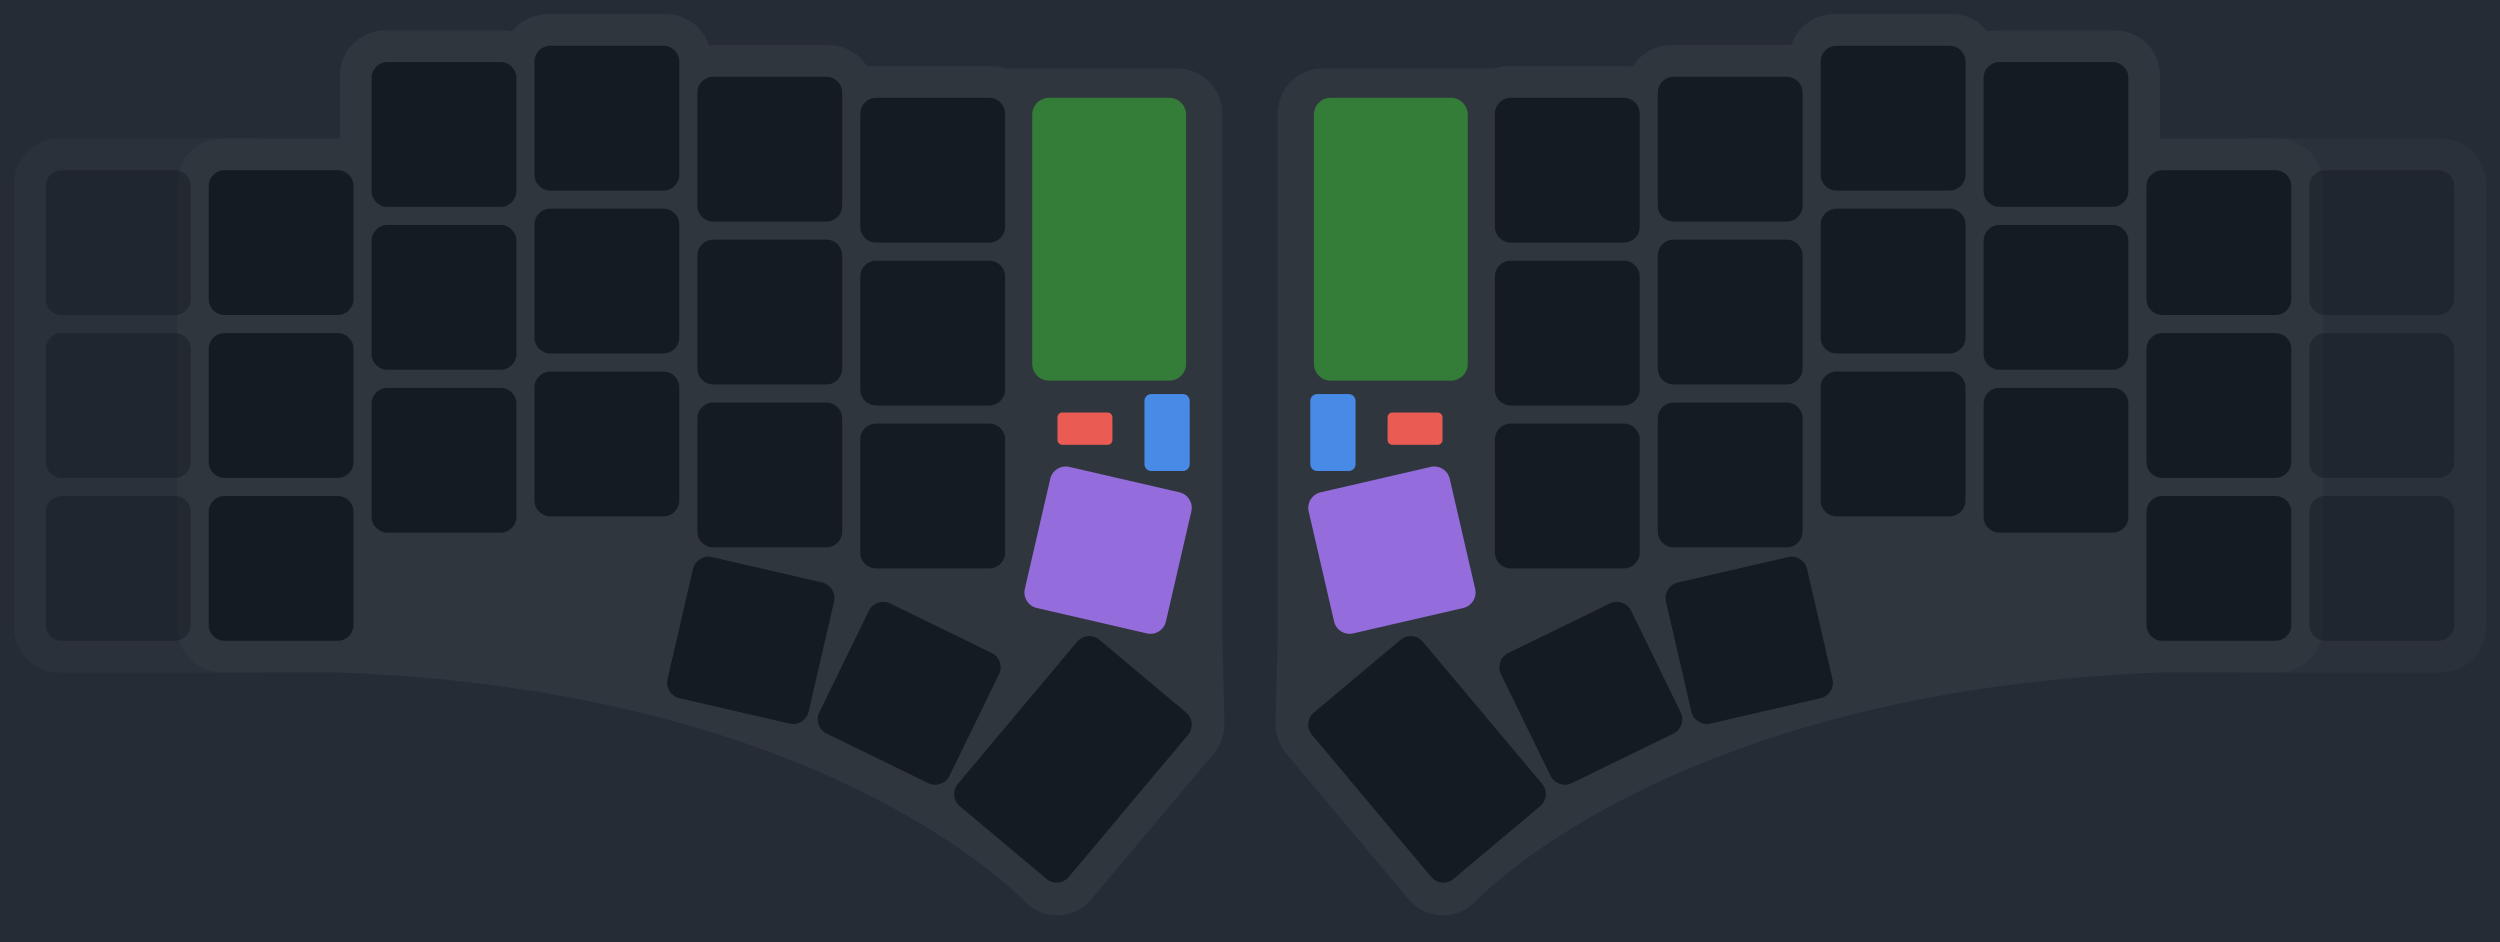
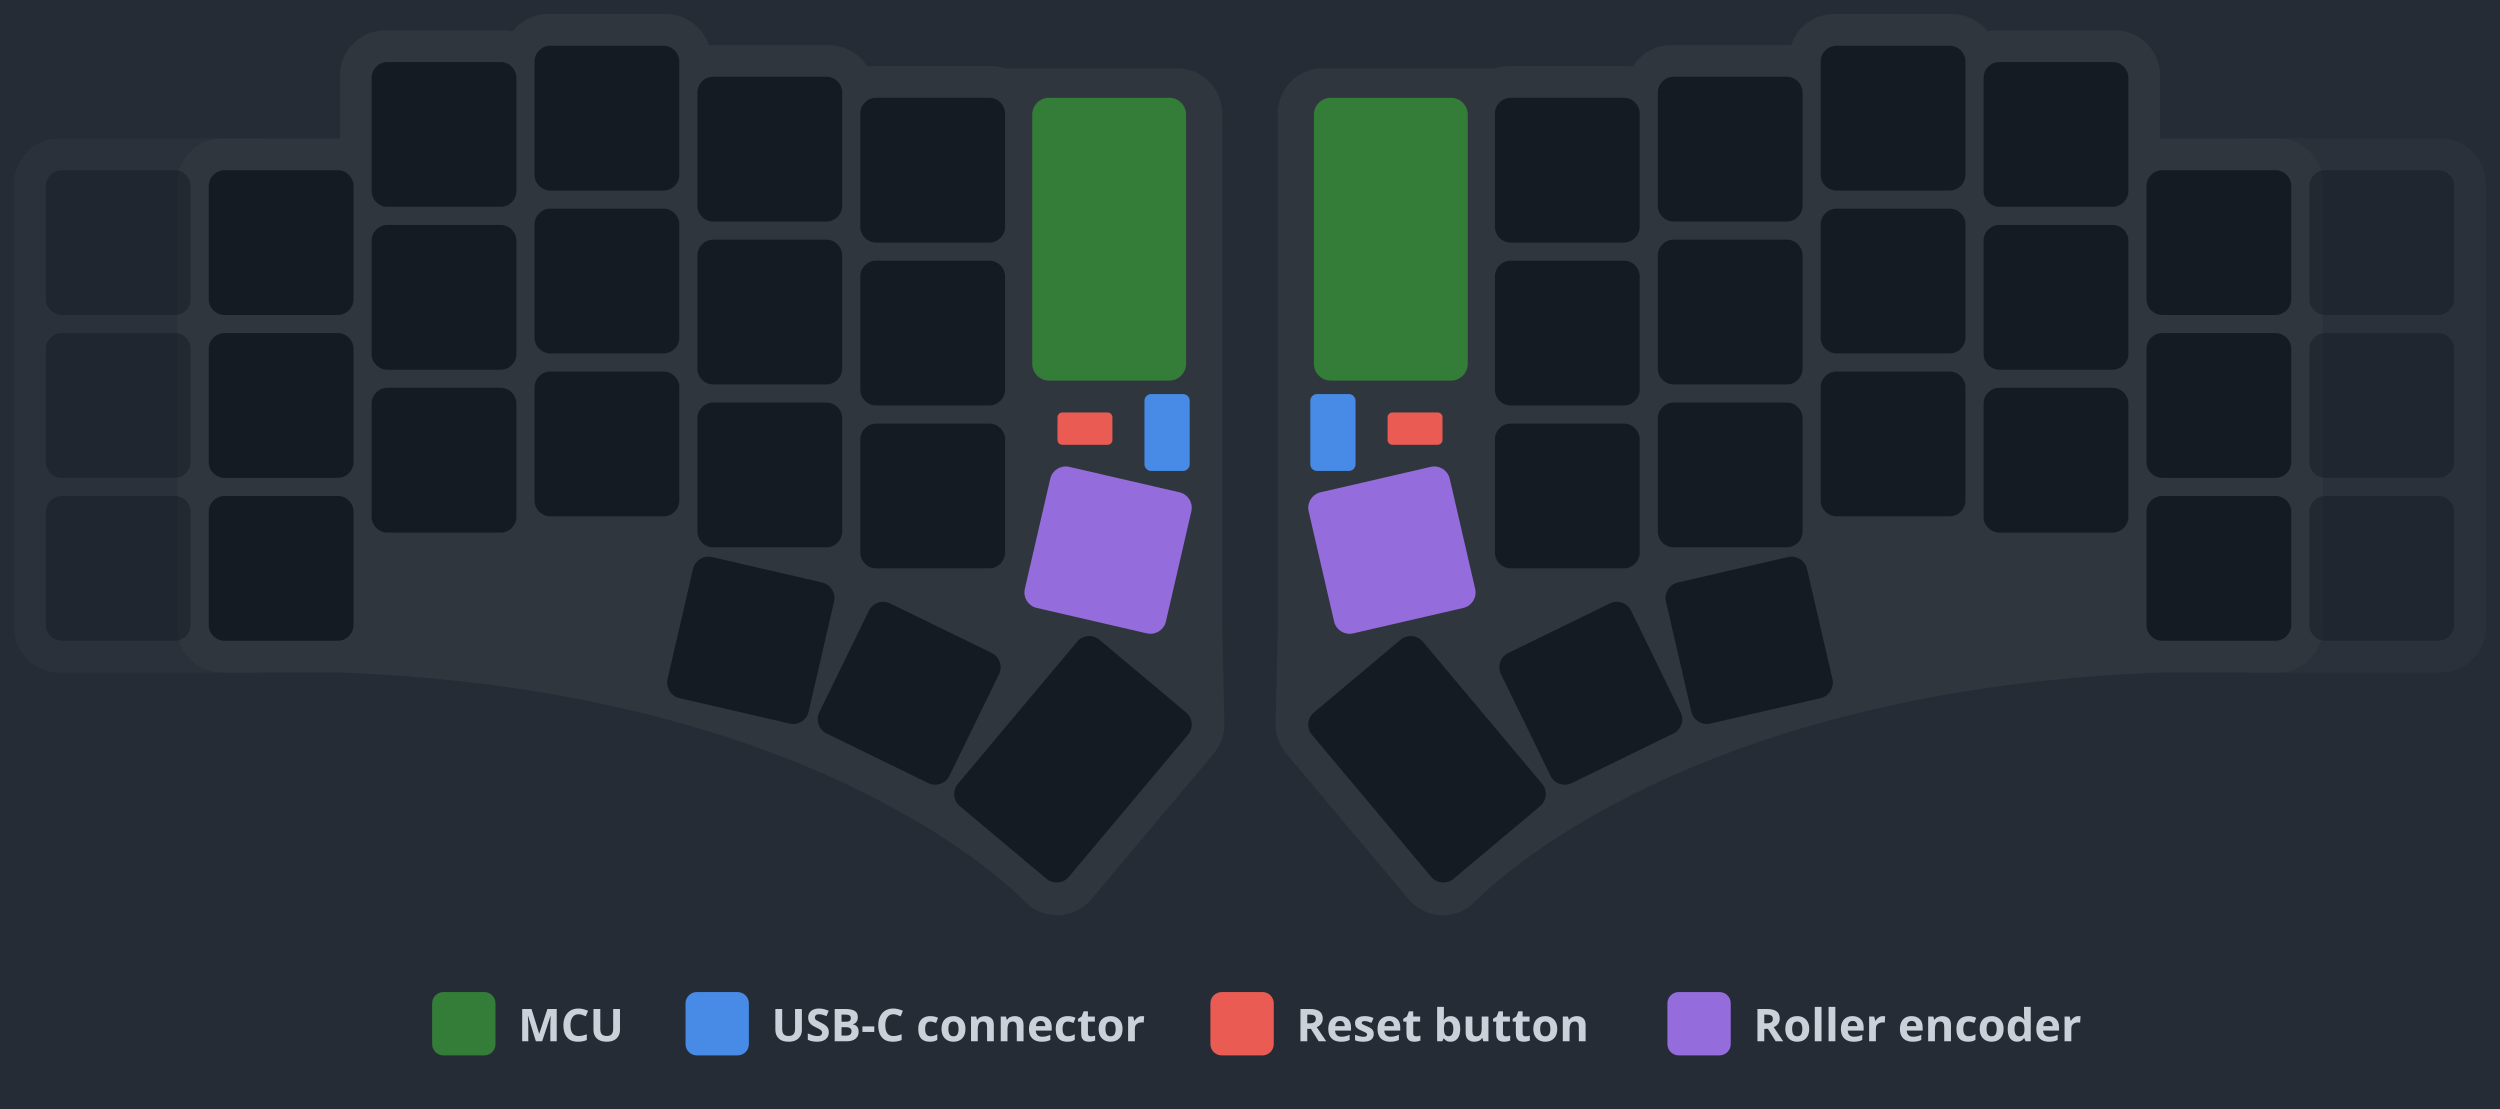
- <svg xmlns="http://www.w3.org/2000/svg" viewBox="29 39.5 1105 416" width="292.36mm" height="110.07mm" role="img" aria-label="Scoot physical layout" version="1.1" id="svg49">
+ <svg xmlns="http://www.w3.org/2000/svg" viewBox="29 39.5 1105 490" width="292.36mm" height="129.64mm" role="img" aria-label="Scoot physical layout" version="1.1" id="svg49">
  <defs id="defs49" />
  <style id="style1">
  .canvas { fill: #262c36; }
  .cap { stroke: #30363d; stroke-width: 1; }
  .enc { stroke: #30363d; stroke-width: 1; }
  .enc-tread { stroke: rgba(255,255,255,0.35); stroke-width: 2; stroke-linecap: round; }
  .chip rect { stroke: #30363d; stroke-width: 1; }
  .chip text { fill: #fff; font: 600 12.5px system-ui, sans-serif; text-anchor: middle; dominant-baseline: central; }
</style>
-   <rect class="canvas" x="24" y="34" width="1115" height="427" id="rect1" />
+   <rect class="canvas" x="24" y="34" width="1115" height="500" id="rect1" />
  <g id="g50-5" transform="translate(154,480)">
    <g id="g24-49" />
    <g id="g25-5" />
    <g id="g26-4" />
    <g id="g27-9" />
    <g id="g28-5" />
    <g id="g29-3" />
    <g id="g30-7" />
    <g id="g31-8" />
    <g id="g32-9" />
    <g id="g33-7" />
    <g id="g34-2" />
    <g id="g35-3" />
    <g id="g36-9" />
    <g id="g37-2" />
    <g id="g38-1" />
    <g id="g39-6" />
    <g id="g40-12" />
    <g id="g41-7" />
    <g transform="rotate(-13,806.4,318.8)" id="g42-11" />
    <g transform="rotate(-26,736.4,342.2)" id="g43-0" />
    <g transform="rotate(-40,664,371.4)" id="g44-6" />
  </g>
  <g id="g28-68-7" transform="translate(-216.5078,408)" />
  <g id="g50-1" transform="translate(87.23175,530.198)">
    <g id="g24-9" />
    <g id="g25-9" />
    <g id="g26-3" />
    <g id="g27-0" />
    <g id="g28-6" />
    <g id="g29-4" />
    <g id="g30-0" />
    <g id="g31-62" />
    <g id="g32-7" />
    <g id="g33-6" />
    <g id="g34-8" />
    <g id="g35-2" />
    <g id="g36-29" />
    <g id="g37-6" />
    <g id="g38-27" />
    <g id="g39-1" />
    <g id="g40-1" />
    <g id="g41-9" />
    <g transform="rotate(-13,806.4,318.8)" id="g42-1" />
    <g transform="rotate(-26,736.4,342.2)" id="g43-9" />
    <g transform="rotate(-40,664,371.4)" id="g44-0" />
  </g>
  <g id="g39-0-5" transform="translate(4.723989,530.198)" />
  <g id="g50-7" transform="translate(-2.178737e-6,447.5649)">
    <g id="g24-7" />
    <g id="g25-4" />
    <g id="g26-1" />
    <g id="g27-8" />
    <g id="g28-3" />
    <g id="g29-8" />
    <g id="g30-21" />
    <g id="g31-5" />
    <g id="g32-1" />
    <g id="g33-8" />
    <g id="g34-0" />
    <g id="g35-4" />
    <g id="g36-2" />
    <g id="g37-8" />
    <g id="g38-28" />
    <g id="g39-7" />
    <g id="g40-40" />
    <g id="g41-2" />
    <g transform="rotate(-13,806.4,318.8)" id="g42-9" />
    <g transform="rotate(-26,736.4,342.2)" id="g43-8" />
    <g transform="rotate(-40,664,371.4)" id="g44-3" />
  </g>
  <g id="g39-0-1" transform="translate(-83.00776,447.5649)" />
  <g id="g24-4" transform="translate(-117.9922,-33.5)" />
  <g id="g25-8" transform="translate(-117.9922,-33.5)" />
  <g id="g26-5" transform="translate(-117.9922,-33.5)" />
  <g id="g27-3" transform="translate(-117.9922,-33.5)" />
  <g id="g28-1" transform="translate(-117.9922,-33.5)" />
  <g id="g29-6" transform="translate(-117.9922,-33.5)" />
  <g id="g30-2" transform="translate(-117.9922,-33.5)" />
  <g id="g31-6" transform="translate(-117.9922,-33.5)" />
  <g id="g32-5" transform="translate(-117.9922,-33.5)" />
  <g id="g33-4" transform="translate(-117.9922,-33.5)" />
  <g id="g34-6" transform="translate(-117.9922,-33.5)" />
  <g id="g35-6" transform="translate(-117.9922,-33.5)" />
  <g id="g36-3" transform="translate(-117.9922,-33.5)" />
  <g id="g37-4" transform="translate(-117.9922,-33.5)" />
  <g id="g38-2" transform="translate(-117.9922,-33.5)" />
  <g id="g39-4" transform="translate(-117.9922,-33.5)" />
  <g id="g40-4" transform="translate(-117.9922,-33.5)" />
  <g id="g41-3" transform="translate(-117.9922,-33.5)" />
  <g transform="rotate(-13,600.391,819.8523)" id="g42-7" />
  <g transform="rotate(-26,604.8517,580.9903)" id="g43-6" />
  <g transform="rotate(-40,558.9836,516.7405)" id="g44-8" />
  <g id="g3">
    <path id="bk-tab-l" style="opacity:0.5;fill:#30363d;fill-opacity:1;stroke:none" d="M -55.25 100.724 C -44.17 100.724 -35.25 109.644 -35.25 120.724 L -35.25 316.723 C -35.25 327.803 -44.17 336.724 -55.25 336.724 L -107.249 336.724 L -145.002 336.724 L -145.002 100.724 L -107.249 100.724 L -55.25 100.724 z " transform="scale(-1,1)" />
    <path id="case-outline-right-1" style="fill:#30363d;fill-opacity:1;stroke:none" d="m 323.25,45.724 c 8.886,0 16.383,5.738 19.004,13.725 0.33,-0.016 0.662,-0.025 0.996,-0.025 h 52 c 7.229,0 13.538,3.799 17.051,9.516 0.962,-0.141 1.947,-0.215 2.949,-0.215 h 52 c 2.198,0 4.308,0.351 6.283,1 h 75.715 c 11.08,0 20,8.92 20,20 V 318.99 l 0.91,39.756 c 0.222,4.832 -1.307,9.759 -4.676,13.774 l -53.995,64.346 c -7.122,8.488 -19.688,9.587 -28.176,2.465 v -0.002 C 483.093,439.085 397.728,344.944 179.253,336.724 h -0.002 -52 c -11.08,0 -20,-8.92 -20,-20 V 264.724 244.724 192.723 172.725 120.725 c 0,-11.08 8.92,-20 20,-20 h 52 V 72.923 c 0,-11.08 8.92,-20 20,-20 h 51.998 c 1.458,0 2.878,0.156 4.246,0.449 3.655,-4.662 9.344,-7.649 15.754,-7.649 z" />
    <rect class="cap" x="-185.25" y="114.724" width="64" height="64" rx="7" fill="#151b23" id="rect27-5" style="stroke:none;stroke-width:1" transform="scale(-1,1)" />
    <rect class="cap" x="-185.25" y="186.724" width="64" height="64" rx="7" fill="#151b23" id="rect28-7" style="stroke:none;stroke-width:1" transform="scale(-1,1)" />
    <rect class="cap" x="-185.25" y="258.724" width="64" height="64" rx="7" fill="#151b23" id="rect29-6" style="stroke:none;stroke-width:1" transform="scale(-1,1)" />
    <rect class="cap" x="-257.25" y="66.923" width="64" height="64" rx="7" fill="#151b23" id="rect30-6" style="stroke:none;stroke-width:1" transform="scale(-1,1)" />
    <rect class="cap" x="-257.25" y="138.923" width="64" height="64" rx="7" fill="#151b23" id="rect31-3" style="stroke:none;stroke-width:1" transform="scale(-1,1)" />
    <rect class="cap" x="-257.25" y="210.923" width="64" height="64" rx="7" fill="#151b23" id="rect32-8" style="stroke:none;stroke-width:1" transform="scale(-1,1)" />
    <rect class="cap" x="-329.25" y="59.723" width="64" height="64" rx="7" fill="#151b23" id="rect33-2" style="stroke:none;stroke-width:1" transform="scale(-1,1)" />
    <rect class="cap" x="-329.25" y="131.723" width="64" height="64" rx="7" fill="#151b23" id="rect34-3" style="stroke:none;stroke-width:1" transform="scale(-1,1)" />
    <rect class="cap" x="-329.25" y="203.723" width="64" height="64" rx="7" fill="#151b23" id="rect35-0" style="stroke:none;stroke-width:1" transform="scale(-1,1)" />
    <rect class="cap" x="-401.25" y="73.423" width="64" height="64" rx="7" fill="#151b23" id="rect36-8" style="stroke:none;stroke-width:1" transform="scale(-1,1)" />
    <rect class="cap" x="-401.25" y="145.423" width="64" height="64" rx="7" fill="#151b23" id="rect37-0" style="stroke:none;stroke-width:1" transform="scale(-1,1)" />
    <rect class="cap" x="-401.25" y="217.423" width="64" height="64" rx="7" fill="#151b23" id="rect38-63" style="stroke:none;stroke-width:1" transform="scale(-1,1)" />
    <rect class="cap" x="-473.25" y="82.723" width="64" height="64" rx="7" fill="#151b23" id="rect39-56" style="stroke:none;stroke-width:1" transform="scale(-1,1)" />
    <rect class="cap" x="-473.25" y="154.723" width="64" height="64" rx="7" fill="#151b23" id="rect40-5" style="stroke:none;stroke-width:1" transform="scale(-1,1)" />
    <rect class="cap" x="-473.25" y="226.723" width="64" height="64" rx="7" fill="#151b23" id="rect41-4" style="stroke:none;stroke-width:1" transform="scale(-1,1)" />
    <rect class="cap" x="-456.153" y="201.083" width="64" height="64" rx="7" fill="#151b23" id="rect42-1" style="stroke:none;stroke-width:1" transform="matrix(-0.9743701,-0.2249511,-0.2249511,0.9743701,0,0)" />
    <rect class="cap" x="-570.888" y="90.042" width="64" height="64" rx="7" fill="#151b23" id="rect43-0" style="stroke:none;stroke-width:1" transform="matrix(-0.8987941,-0.4383711,-0.4383711,0.8987941,0,0)" />
    <rect class="cap" x="-658.636" y="-84.122" width="64" height="96" rx="7" fill="#151b23" id="rect44-4" style="stroke:none;stroke-width:1" transform="matrix(-0.7660444,-0.6427876,-0.6427876,0.7660444,0,0)" />
    <rect class="cap" x="-553.25" y="82.723" width="68" height="125" rx="7.438" fill="#151b23" id="rect36-4-8-3-4" style="fill:#347d39;fill-opacity:1;stroke:none;stroke-width:1.441" transform="scale(-1,1)" />
    <rect class="cap" x="-601.061" y="126.715" width="64" height="64" rx="7" fill="#151b23" id="rect42-0-8-6" style="fill:#946cdc;fill-opacity:1;stroke:none;stroke-width:1" transform="matrix(-0.9743701,-0.2249511,-0.2249511,0.9743701,0,0)" />
    <rect x="213.672" y="534.846" width="34" height="20" rx="3" id="rect-usbc-right-1" style="fill:#478be6;fill-opacity:1;stroke:none" transform="matrix(0,1,1,0,0,0)" />
    <rect x="496.409" y="-236.1" width="24.277" height="14.281" rx="2.142" id="rect-usbc-right-6-5" style="fill:#ea5c53;fill-opacity:1;stroke:none;stroke-width:0.714" transform="scale(1,-1)" />
    <path style="fill:#c69026;fill-opacity:1;stroke:none;stroke-width:13;stroke-linejoin:round;stroke-opacity:0.949;paint-order:markers stroke fill" d="m 560.018,367.247 -53.213,82.029" id="path1-9" />
    <rect x="-113.25" y="114.724" width="64" height="64" rx="7" id="bk-k1-l" style="opacity:0.5;fill:#151b23;stroke:none" transform="scale(-1,1)" />
    <rect x="-113.25" y="186.724" width="64" height="64" rx="7" id="bk-k2-l" style="opacity:0.5;fill:#151b23;stroke:none" transform="scale(-1,1)" />
    <rect x="-113.25" y="258.724" width="64" height="64" rx="7" id="bk-k3-l" style="opacity:0.5;fill:#151b23;stroke:none" transform="scale(-1,1)" />
  </g>
  <g id="g2">
    <path id="bk-tab-r" style="opacity:0.5;fill:#30363d;fill-opacity:1;stroke:none" d="M 1020.516 100.724 L 1020.516 336.724 L 1055.751 336.724 L 1074.516 336.724 L 1107.749 336.724 C 1118.829 336.724 1127.75 327.803 1127.75 316.723 L 1127.75 120.724 C 1127.75 109.644 1118.829 100.724 1107.749 100.724 L 1070.516 100.724 L 1055.672 100.724 L 1020.516 100.724 z " />
    <path id="case-outline-right" style="fill:#30363d;fill-opacity:1;stroke:none" d="m 839.75,45.724 c -8.886,0 -16.383,5.738 -19.004,13.725 -0.33,-0.016 -0.662,-0.025 -0.996,-0.025 h -52 c -7.229,0 -13.538,3.799 -17.051,9.516 -0.962,-0.141 -1.947,-0.215 -2.949,-0.215 h -52 c -2.198,0 -4.308,0.351 -6.283,1 h -75.715 c -11.08,0 -20,8.92 -20,20 V 318.99 l -0.91,39.756 c -0.222,4.832 1.307,9.759 4.676,13.774 l 53.995,64.346 c 7.122,8.488 19.688,9.587 28.176,2.465 v -0.002 c 0.22,-0.243 85.586,-94.385 304.061,-102.604 h 0.002 52 c 11.08,0 20,-8.92 20,-20 V 264.724 244.724 192.723 172.725 120.725 c 0,-11.08 -8.92,-20 -20,-20 H 983.749 V 72.923 c 0,-11.08 -8.92,-20 -20,-20 h -51.998 c -1.458,0 -2.878,0.156 -4.246,0.449 -3.655,-4.662 -9.344,-7.649 -15.754,-7.649 z" />
    <rect class="cap" x="977.75" y="114.724" width="64" height="64" rx="7" fill="#151b23" id="rect27" style="stroke:none" />
    <rect class="cap" x="977.75" y="186.724" width="64" height="64" rx="7" fill="#151b23" id="rect28" style="stroke:none" />
    <rect class="cap" x="977.75" y="258.724" width="64" height="64" rx="7" fill="#151b23" id="rect29" style="stroke:none" />
    <rect class="cap" x="905.75" y="66.923" width="64" height="64" rx="7" fill="#151b23" id="rect30" style="stroke:none" />
    <rect class="cap" x="905.75" y="138.923" width="64" height="64" rx="7" fill="#151b23" id="rect31" style="stroke:none" />
    <rect class="cap" x="905.75" y="210.923" width="64" height="64" rx="7" fill="#151b23" id="rect32" style="stroke:none" />
    <rect class="cap" x="833.75" y="59.723" width="64" height="64" rx="7" fill="#151b23" id="rect33" style="stroke:none" />
    <rect class="cap" x="833.75" y="131.723" width="64" height="64" rx="7" fill="#151b23" id="rect34" style="stroke:none" />
    <rect class="cap" x="833.75" y="203.723" width="64" height="64" rx="7" fill="#151b23" id="rect35" style="stroke:none" />
    <rect class="cap" x="761.75" y="73.423" width="64" height="64" rx="7" fill="#151b23" id="rect36" style="stroke:none" />
    <rect class="cap" x="761.75" y="145.423" width="64" height="64" rx="7" fill="#151b23" id="rect37" style="stroke:none" />
    <rect class="cap" x="761.75" y="217.423" width="64" height="64" rx="7" fill="#151b23" id="rect38" style="stroke:none" />
    <rect class="cap" x="689.75" y="82.723" width="64" height="64" rx="7" fill="#151b23" id="rect39" style="stroke:none" />
    <rect class="cap" x="689.75" y="154.723" width="64" height="64" rx="7" fill="#151b23" id="rect40" style="stroke:none" />
    <rect class="cap" x="689.75" y="226.723" width="64" height="64" rx="7" fill="#151b23" id="rect41" style="stroke:none" />
    <rect class="cap" x="677.039" y="462.701" width="64" height="64" rx="7" fill="#151b23" id="rect42" style="stroke:none" transform="rotate(-13)" />
    <rect class="cap" x="474.409" y="599.867" width="64" height="64" rx="7" fill="#151b23" id="rect43" style="stroke:none" transform="rotate(-26)" />
    <rect class="cap" x="232.273" y="663.44" width="64" height="96" rx="7" fill="#151b23" id="rect44" style="stroke:none" transform="rotate(-40)" />
    <rect class="cap" x="609.75" y="82.723" width="68" height="125" rx="7.438" fill="#151b23" id="rect36-4-8-3" style="fill:#347d39;fill-opacity:1;stroke:none;stroke-width:1.441" />
    <rect class="cap" x="532.132" y="388.333" width="64" height="64" rx="7" fill="#151b23" id="rect42-0-8" style="fill:#946cdc;fill-opacity:1;stroke:none;stroke-width:1" transform="rotate(-13)" />
    <rect x="213.672" y="-628.154" width="34" height="20" rx="3" id="rect-usbc-right" style="fill:#478be6;fill-opacity:1;stroke:none" transform="rotate(90)" />
    <rect x="-666.591" y="-236.1" width="24.277" height="14.281" rx="2.142" id="rect-usbc-right-6" style="fill:#ea5c53;fill-opacity:1;stroke:none;stroke-width:0.714" transform="scale(-1)" />
    <path style="fill:#c69026;fill-opacity:1;stroke:none;stroke-width:13;stroke-linejoin:round;stroke-opacity:0.949;paint-order:markers stroke fill" d="m 602.982,367.247 53.213,82.029" id="path1" />
    <rect x="1049.75" y="258.724" width="64" height="64" rx="7" id="bk-k3-r" style="opacity:0.5;fill:#151b23;stroke:none" />
    <rect x="1049.75" y="186.724" width="64" height="64" rx="7" id="bk-k2-r" style="opacity:0.5;fill:#151b23;stroke:none" />
    <rect x="1049.75" y="114.724" width="64" height="64" rx="7" id="bk-k1-r" style="opacity:0.5;fill:#151b23;stroke:none" />
  </g>
+   <g id="legend" style="font:600 20px system-ui,sans-serif">
+     <rect x="220" y="478" width="28" height="28" rx="5" id="lg-sw-mcu" style="fill:#347d39;fill-opacity:1;stroke:none" />
+     <text x="258" y="492" id="lg-tx-mcu" style="fill:#c9d1d9;dominant-baseline:central;text-anchor:start">MCU</text>
+     <rect x="332" y="478" width="28" height="28" rx="5" id="lg-sw-usbc" style="fill:#478be6;fill-opacity:1;stroke:none" />
+     <text x="370" y="492" id="lg-tx-usbc" style="fill:#c9d1d9;dominant-baseline:central;text-anchor:start">USB-C connector</text>
+     <rect x="564" y="478" width="28" height="28" rx="5" id="lg-sw-reset" style="fill:#ea5c53;fill-opacity:1;stroke:none" />
+     <text x="602" y="492" id="lg-tx-reset" style="fill:#c9d1d9;dominant-baseline:central;text-anchor:start">Reset button</text>
+     <rect x="766" y="478" width="28" height="28" rx="5" id="lg-sw-roller" style="fill:#946cdc;fill-opacity:1;stroke:none" />
+     <text x="804" y="492" id="lg-tx-roller" style="fill:#c9d1d9;dominant-baseline:central;text-anchor:start">Roller encoder</text>
+   </g>
</svg>
